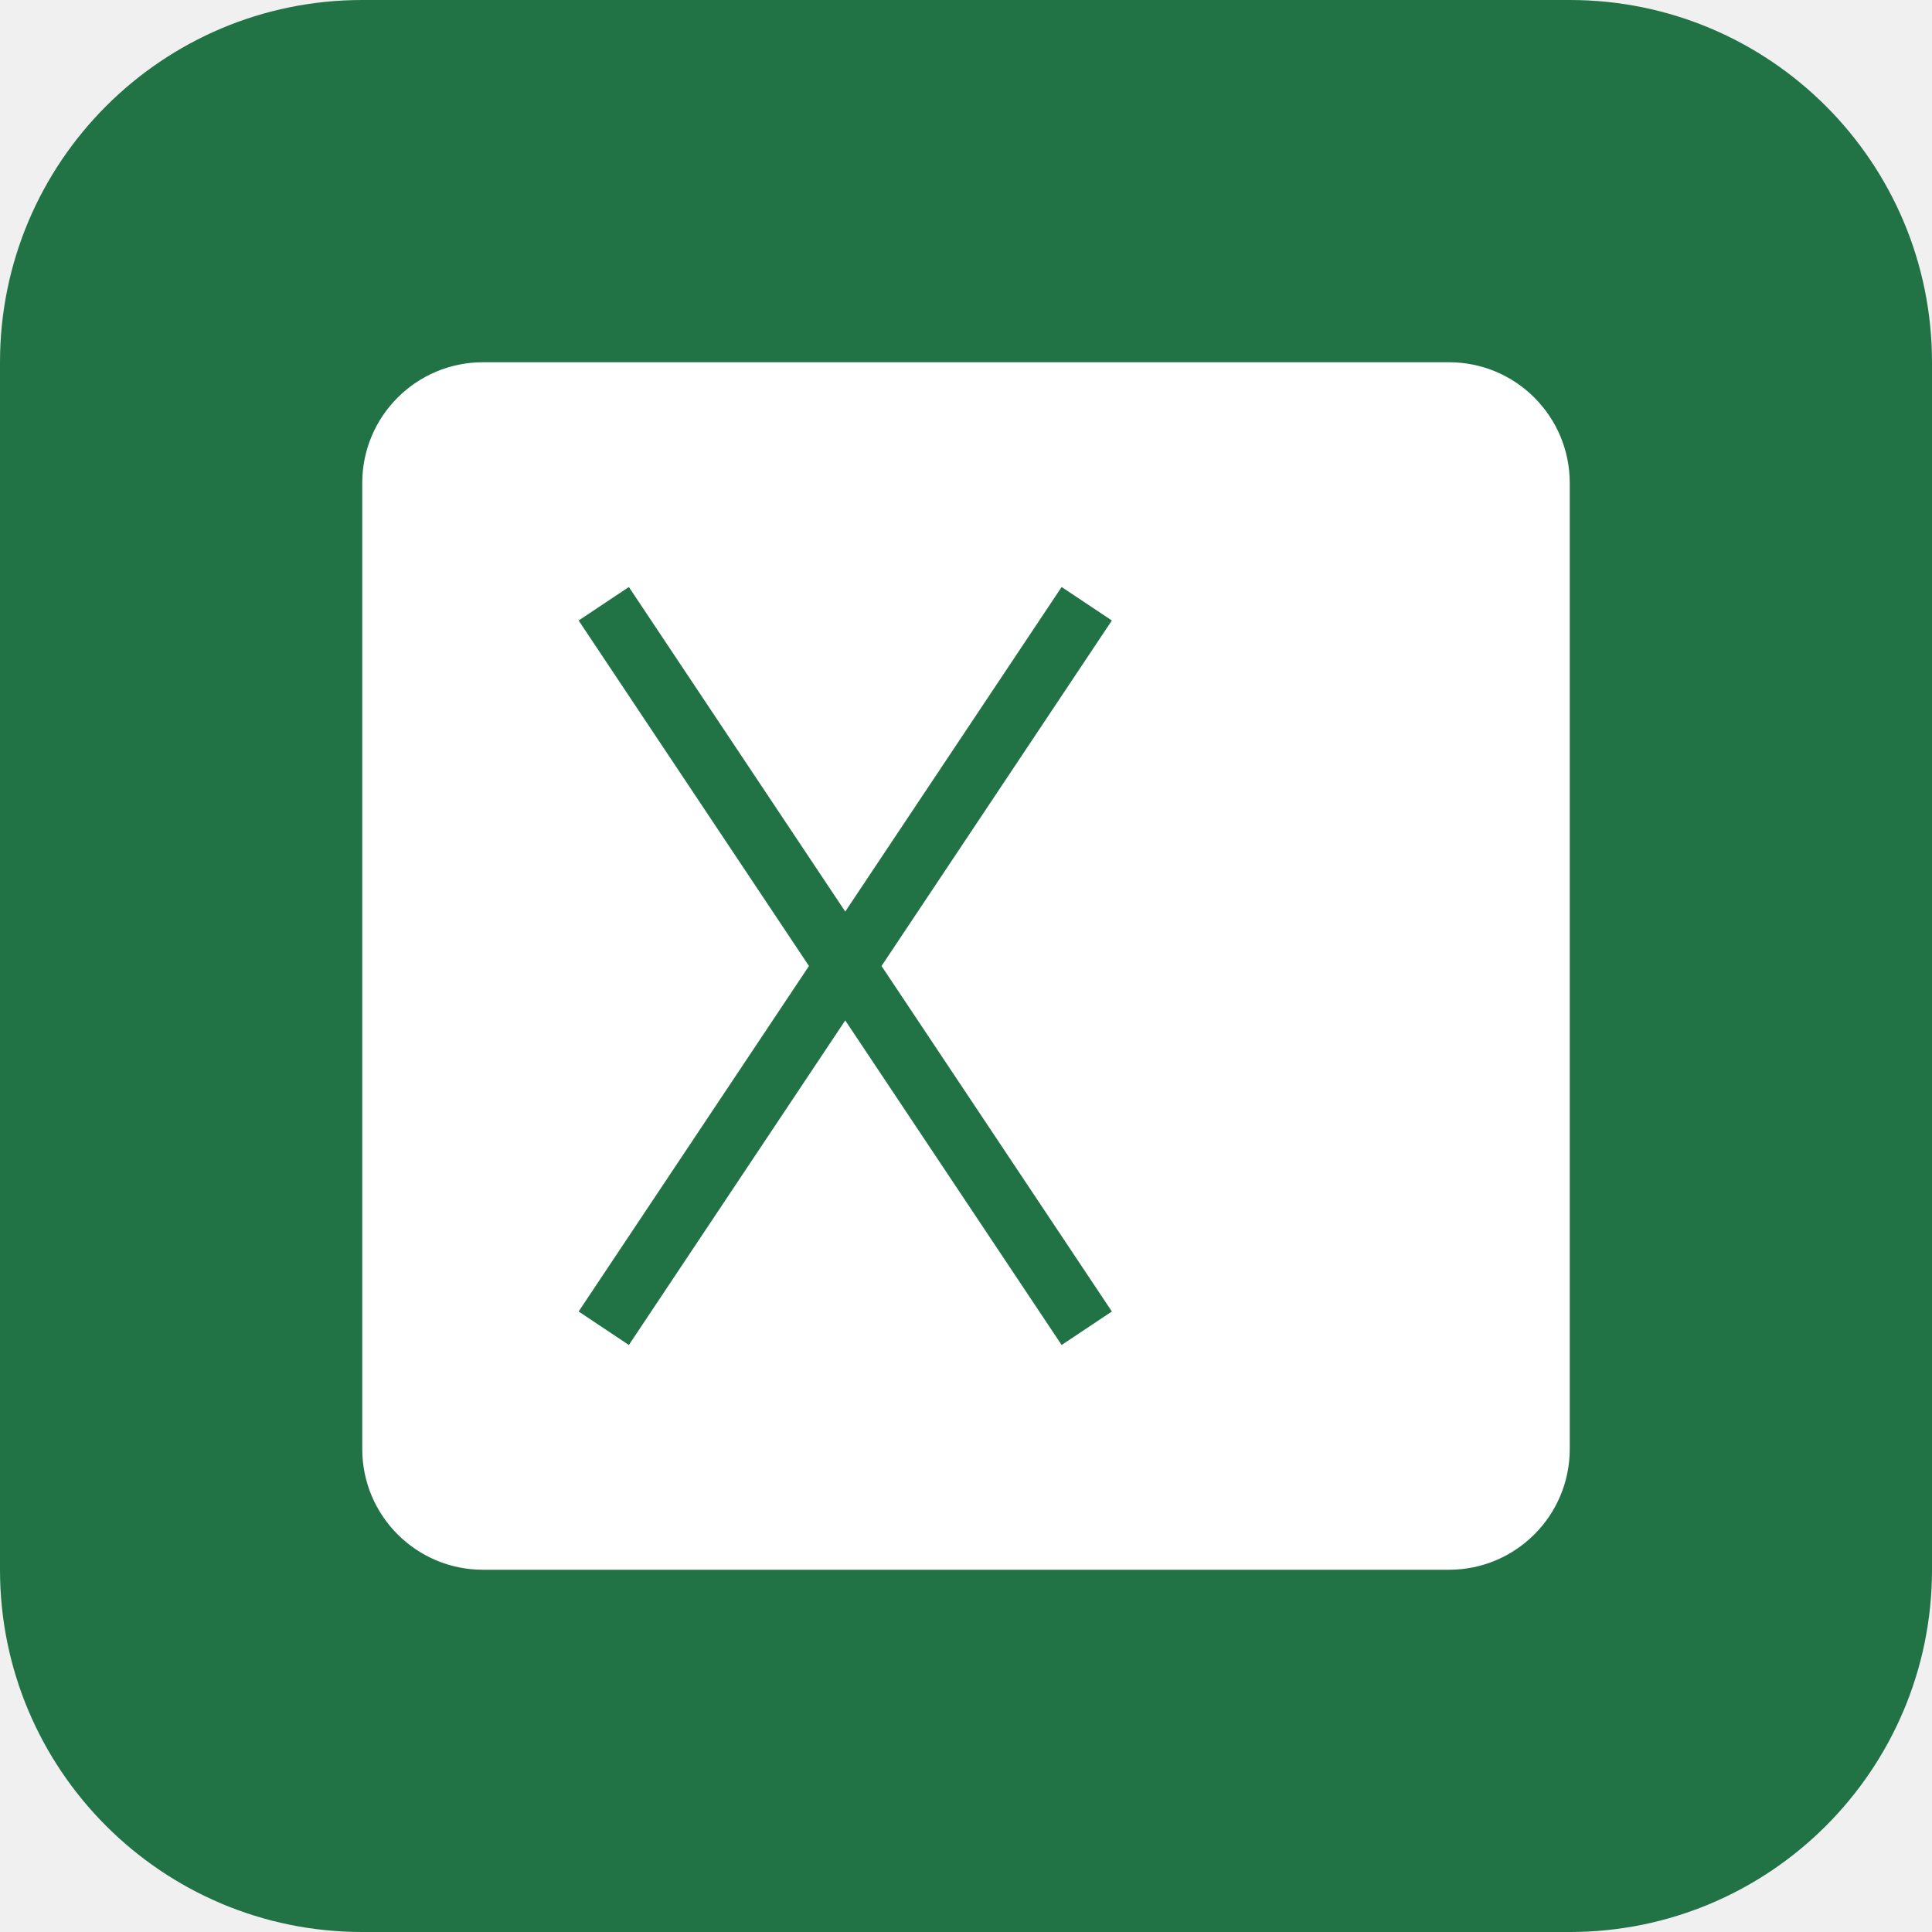
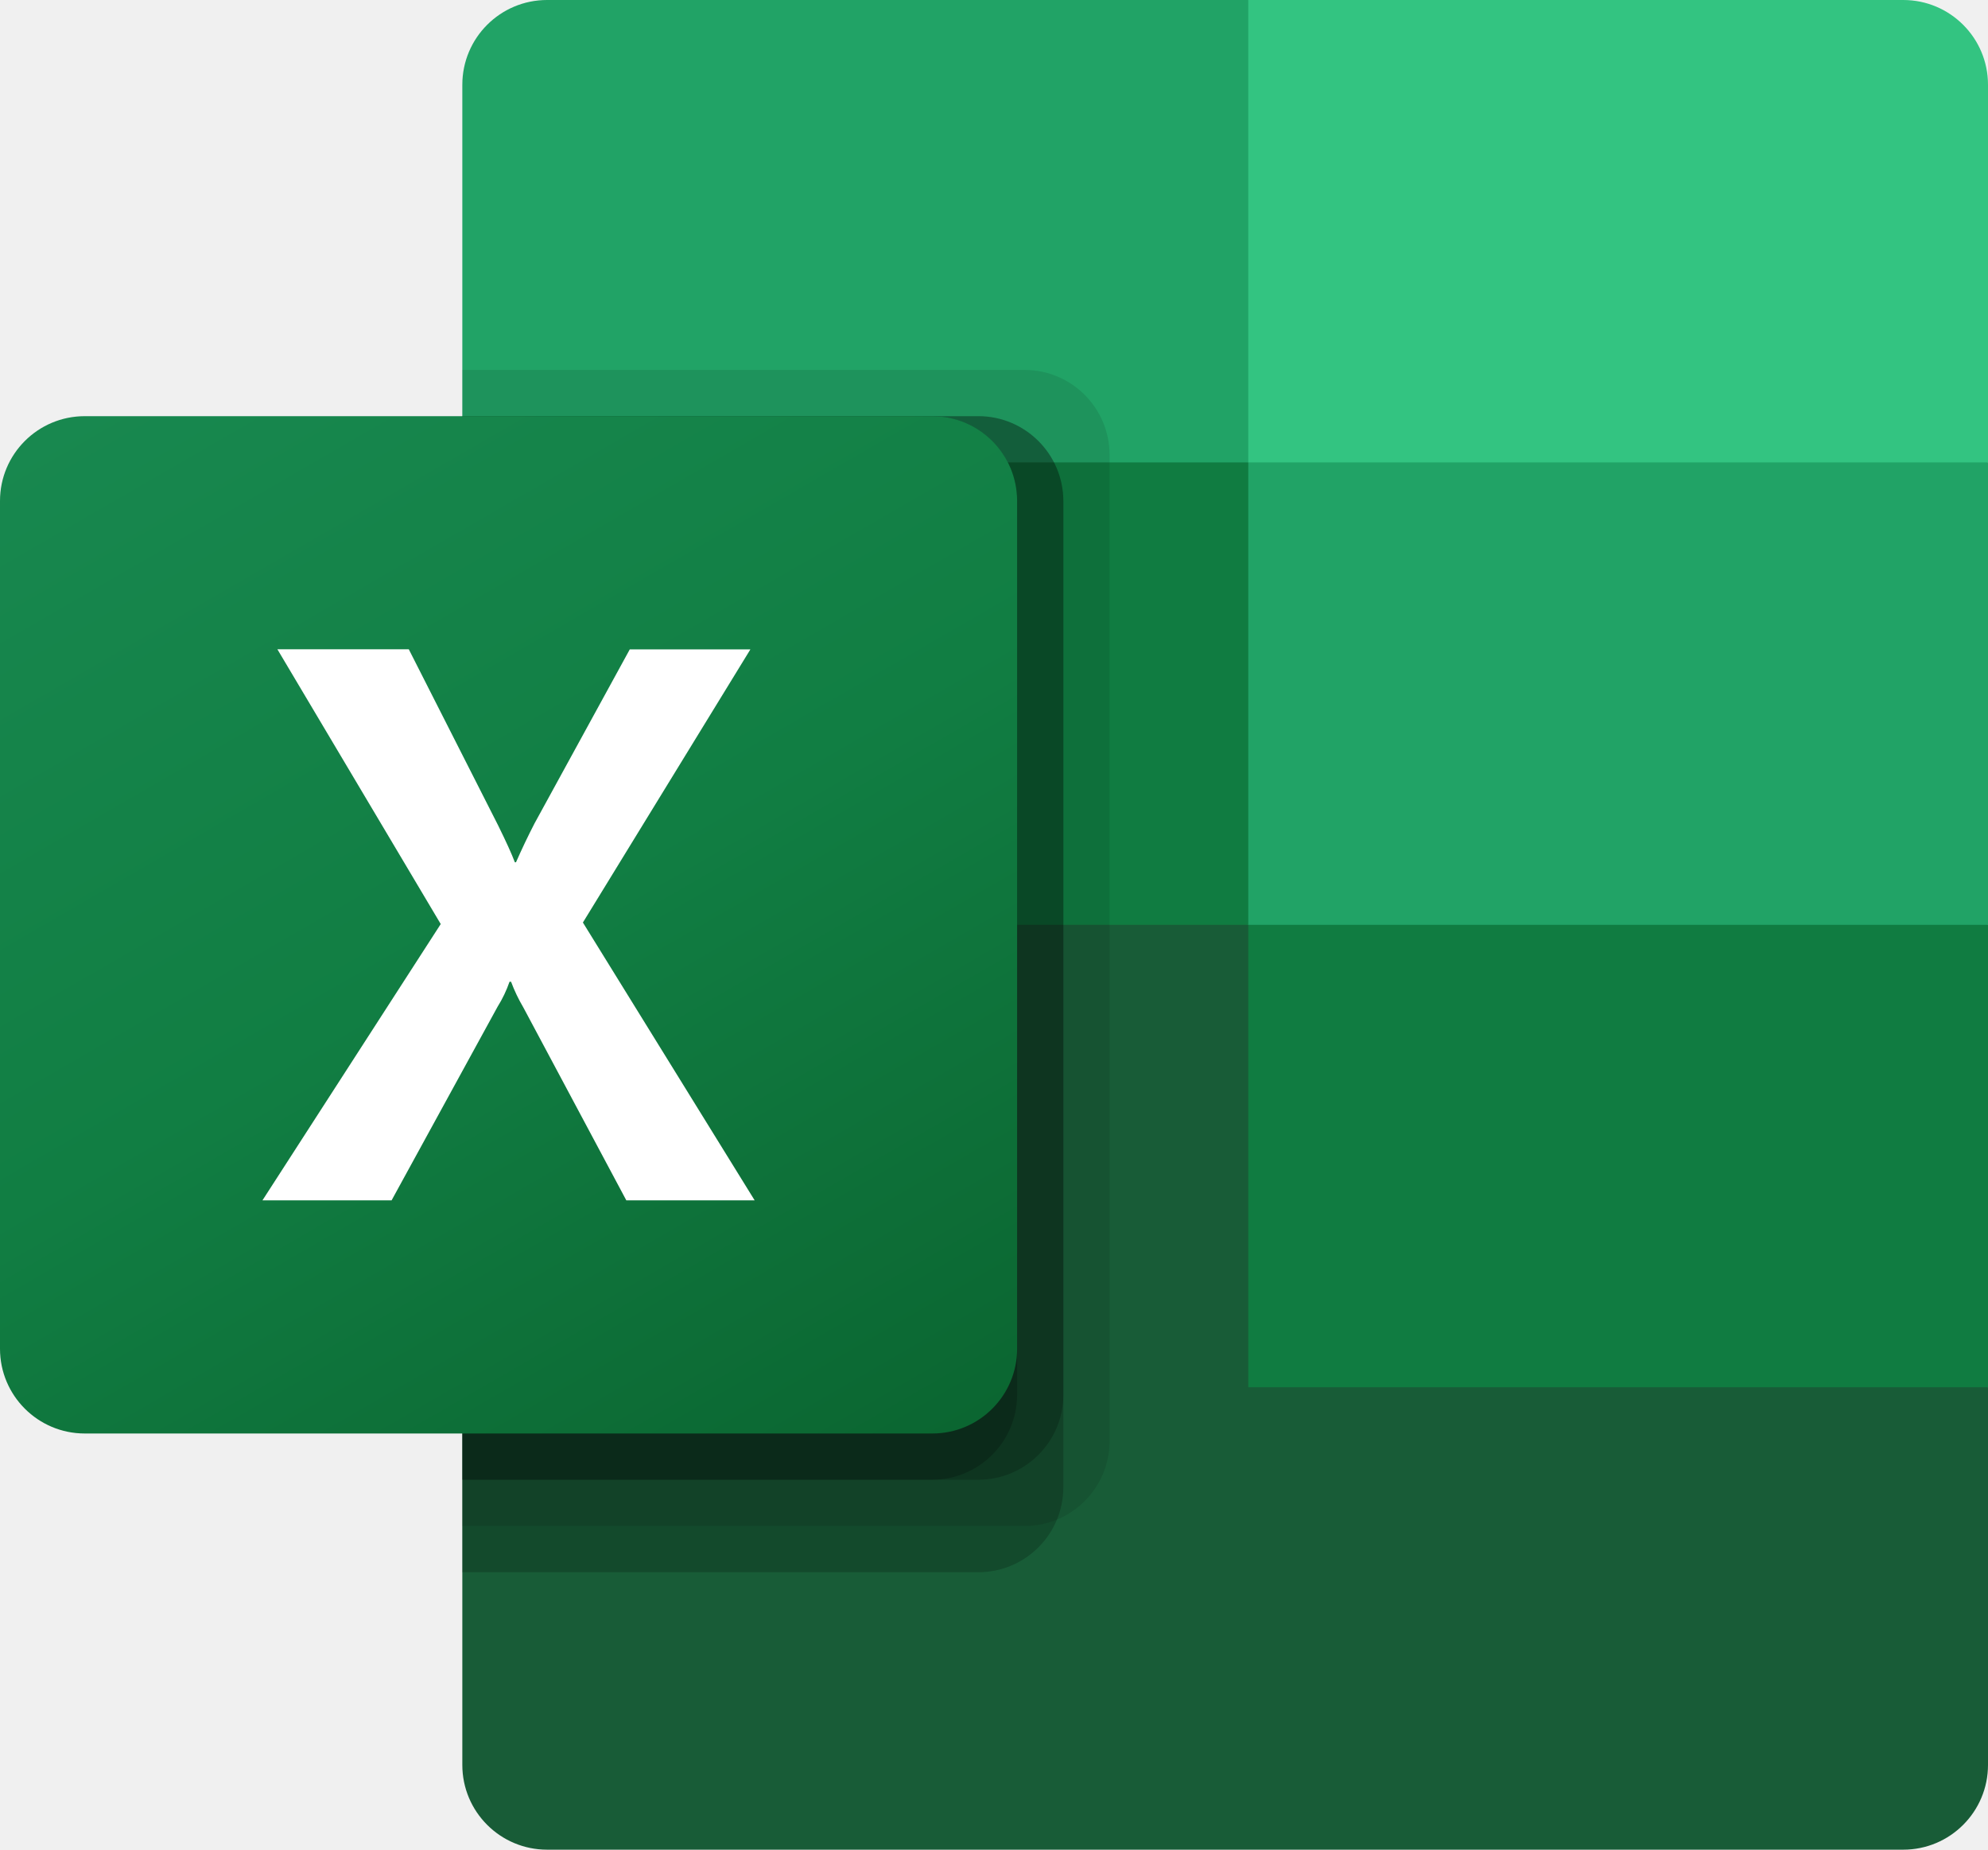
- <svg xmlns="http://www.w3.org/2000/svg" width="64" height="64" viewBox="0 0 64 64" fill="none">
-   <rect width="64" height="64" rx="12" fill="#217346" />
-   <rect x="12" y="12" width="40" height="40" rx="4" fill="white" />
-   <path d="M20 20L28 32L20 44M36 20L28 32L36 44" stroke="#217346" stroke-width="2" fill="none" />
+ <svg xmlns="http://www.w3.org/2000/svg" version="1.1" id="Livello_1" x="0px" y="0px" viewBox="0 0 2289.75 2130" enable-background="new 0 0 2289.75 2130" xml:space="preserve">
+   <path fill="#185C37" d="M1437.75,1011.75L532.5,852v1180.393c0,53.907,43.7,97.607,97.607,97.607l0,0h1562.036  c53.907,0,97.607-43.7,97.607-97.607l0,0V1597.5L1437.75,1011.75z" />
+   <path fill="#21A366" d="M1437.75,0H630.107C576.2,0,532.5,43.7,532.5,97.607c0,0,0,0,0,0V532.5l905.25,532.5L1917,1224.75  L2289.75,1065V532.5L1437.75,0z" />
+   <path fill="#107C41" d="M532.5,532.5h905.25V1065H532.5V532.5z" />
+   <path opacity="0.1" enable-background="new    " d="M1180.393,426H532.5v1331.25h647.893c53.834-0.175,97.432-43.773,97.607-97.607  V523.607C1277.825,469.773,1234.227,426.175,1180.393,426z" />
+   <path opacity="0.2" enable-background="new    " d="M1127.143,479.25H532.5V1810.5h594.643  c53.834-0.175,97.432-43.773,97.607-97.607V576.857C1224.575,523.023,1180.977,479.425,1127.143,479.25z" />
+   <path opacity="0.2" enable-background="new    " d="M1127.143,479.25H532.5V1704h594.643c53.834-0.175,97.432-43.773,97.607-97.607  V576.857C1224.575,523.023,1180.977,479.425,1127.143,479.25z" />
+   <path opacity="0.2" enable-background="new    " d="M1073.893,479.25H532.5V1704h541.393c53.834-0.175,97.432-43.773,97.607-97.607  V576.857C1171.325,523.023,1127.727,479.425,1073.893,479.25z" />
+   <linearGradient id="SVGID_1_" gradientUnits="userSpaceOnUse" x1="203.513" y1="1729.018" x2="967.987" y2="404.982" gradientTransform="matrix(1 0 0 -1 0 2132)">
+     <stop offset="0" style="stop-color:#18884F" />
+     <stop offset="0.5" style="stop-color:#117E43" />
+     <stop offset="1" style="stop-color:#0B6631" />
+   </linearGradient>
+   <path fill="url(#SVGID_1_)" d="M97.607,479.25h976.285c53.907,0,97.607,43.7,97.607,97.607v976.285  c0,53.907-43.7,97.607-97.607,97.607H97.607C43.7,1650.75,0,1607.05,0,1553.143V576.857C0,522.95,43.7,479.25,97.607,479.25z" />
+   <path fill="#FFFFFF" d="M302.3,1382.264l205.332-318.169L319.5,747.683h151.336l102.666,202.35  c9.479,19.223,15.975,33.494,19.49,42.919h1.331c6.745-15.336,13.845-30.228,21.3-44.677L725.371,747.79h138.929l-192.925,314.548  L869.2,1382.263H721.378L602.79,1160.158c-5.586-9.45-10.326-19.376-14.164-29.66h-1.757c-3.474,10.075-8.083,19.722-13.739,28.755  l-122.102,223.011H302.3z" />
+   <path fill="#33C481" d="M2192.143,0H1437.75v532.5h852V97.607C2289.75,43.7,2246.05,0,2192.143,0L2192.143,0z" />
+   <path fill="#107C41" d="M1437.75,1065h852v532.5h-852V1065z" />
</svg>
